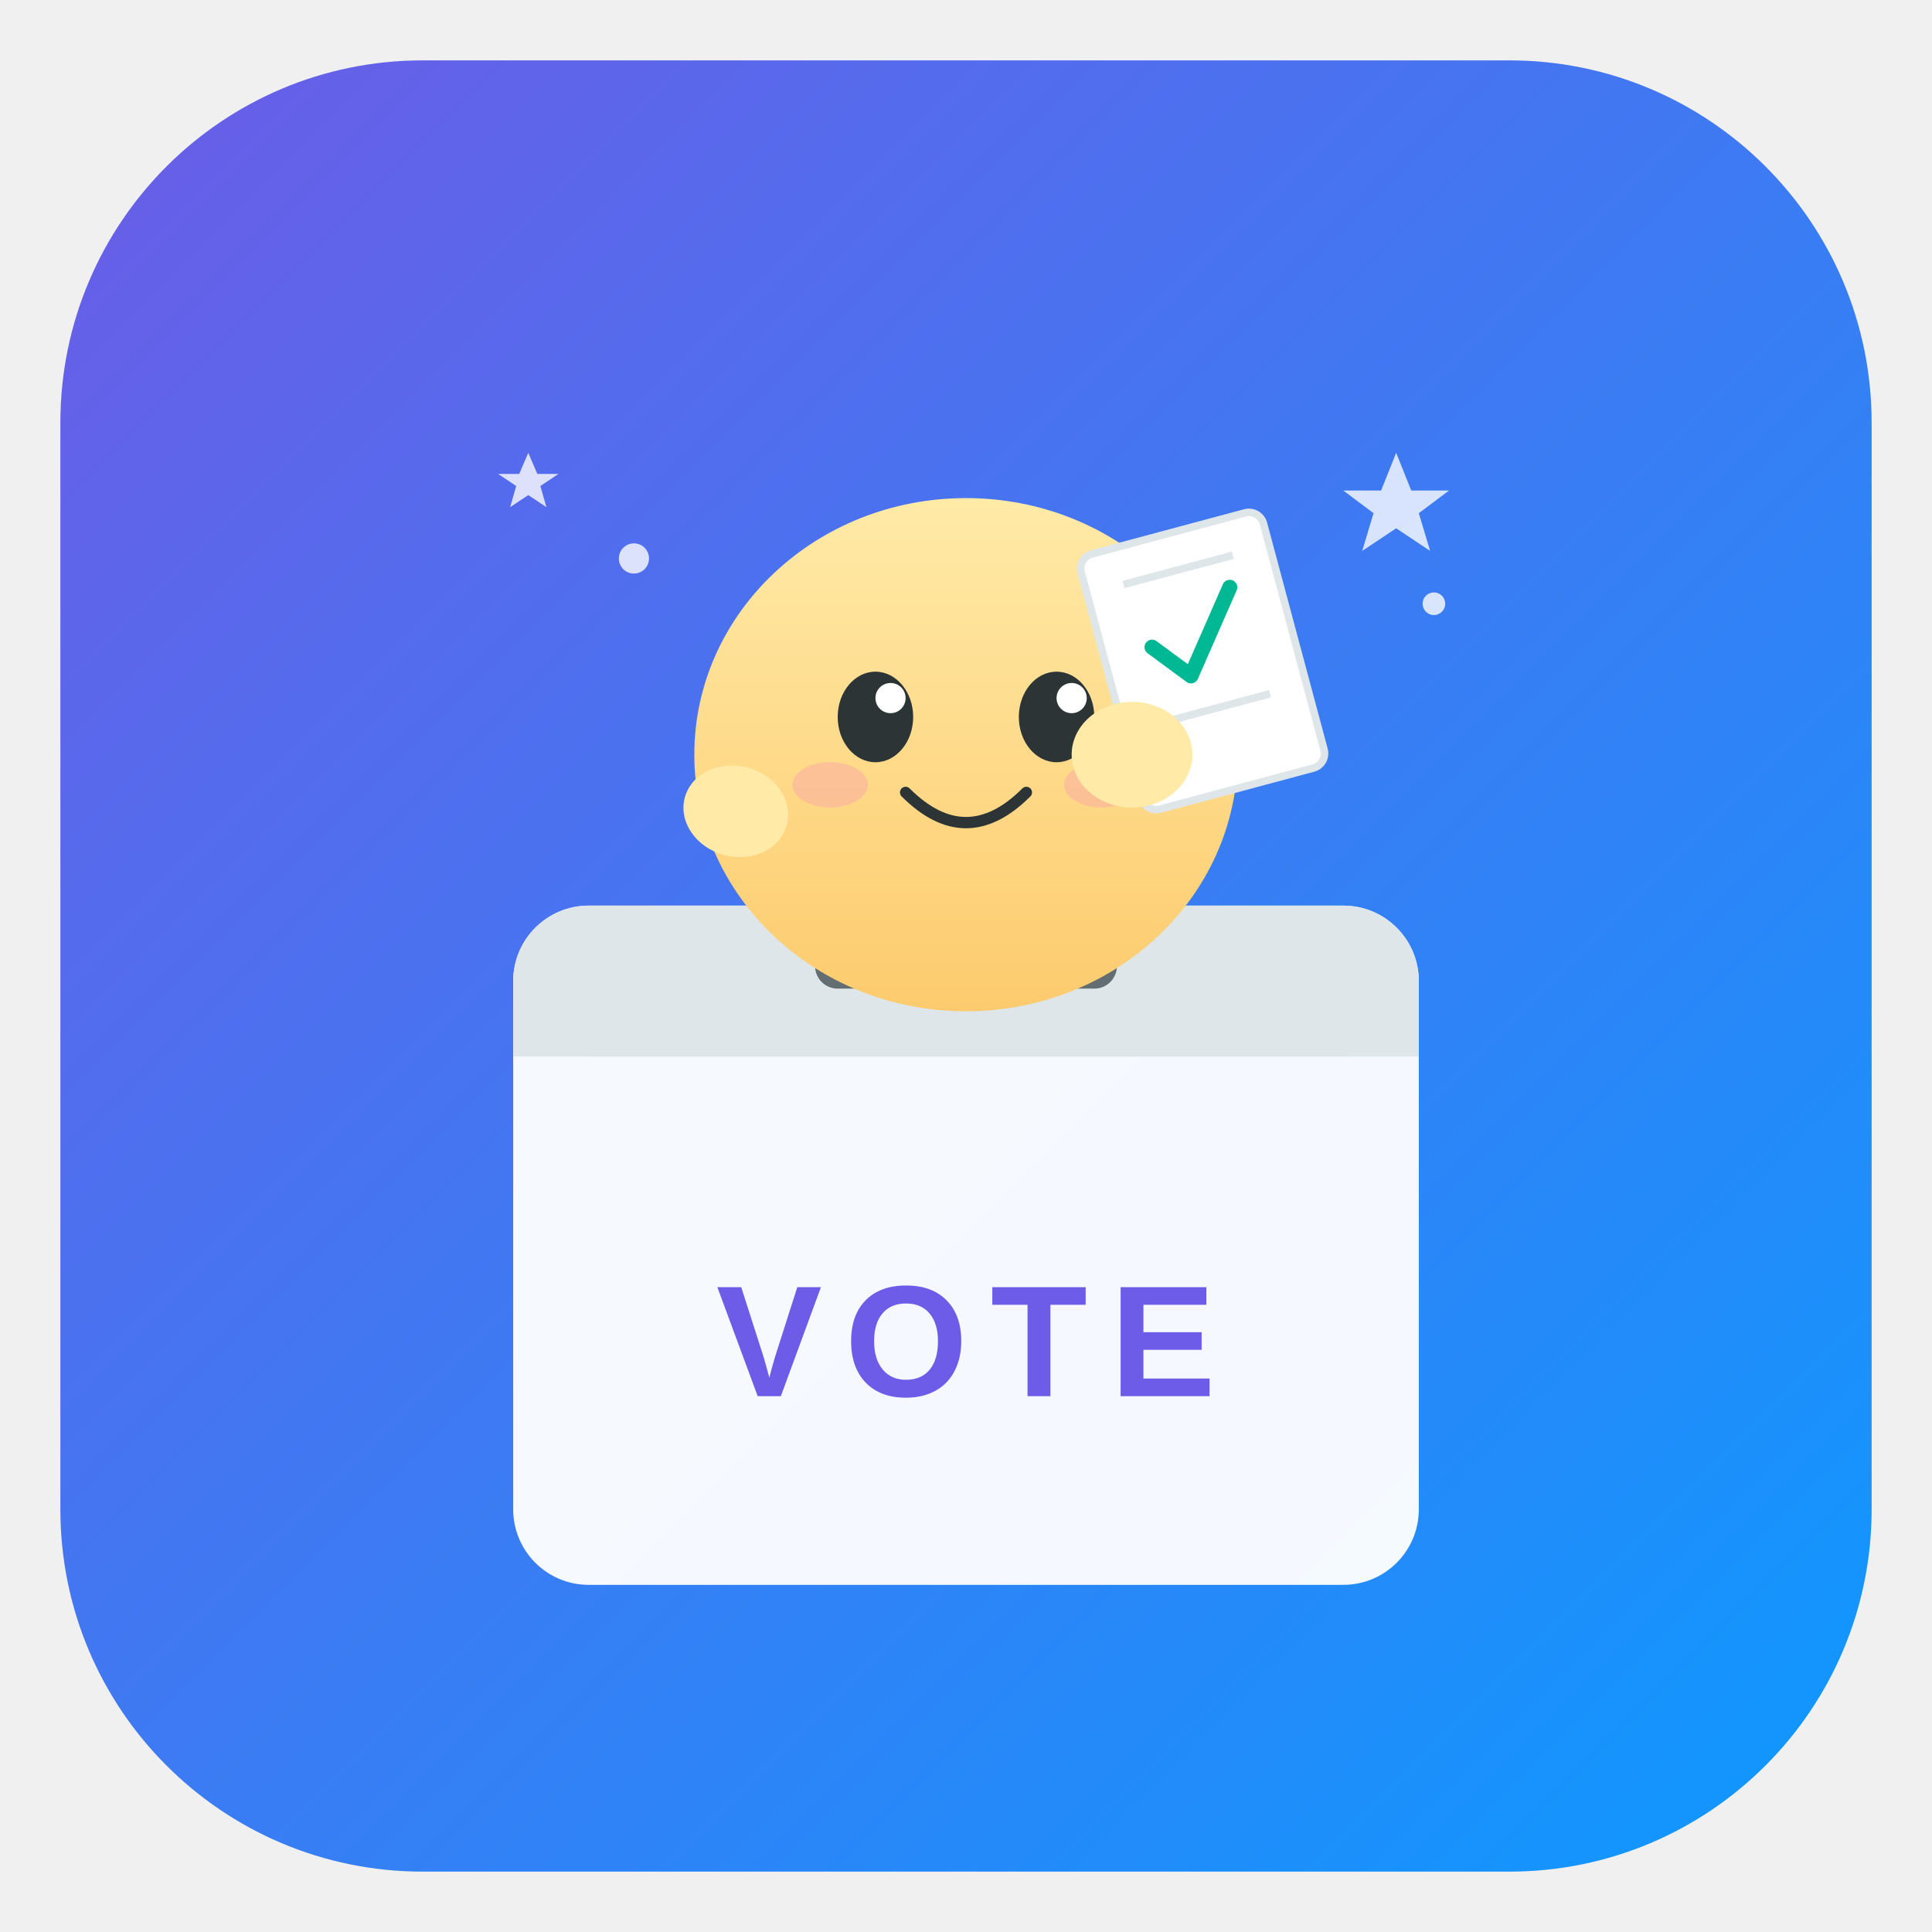
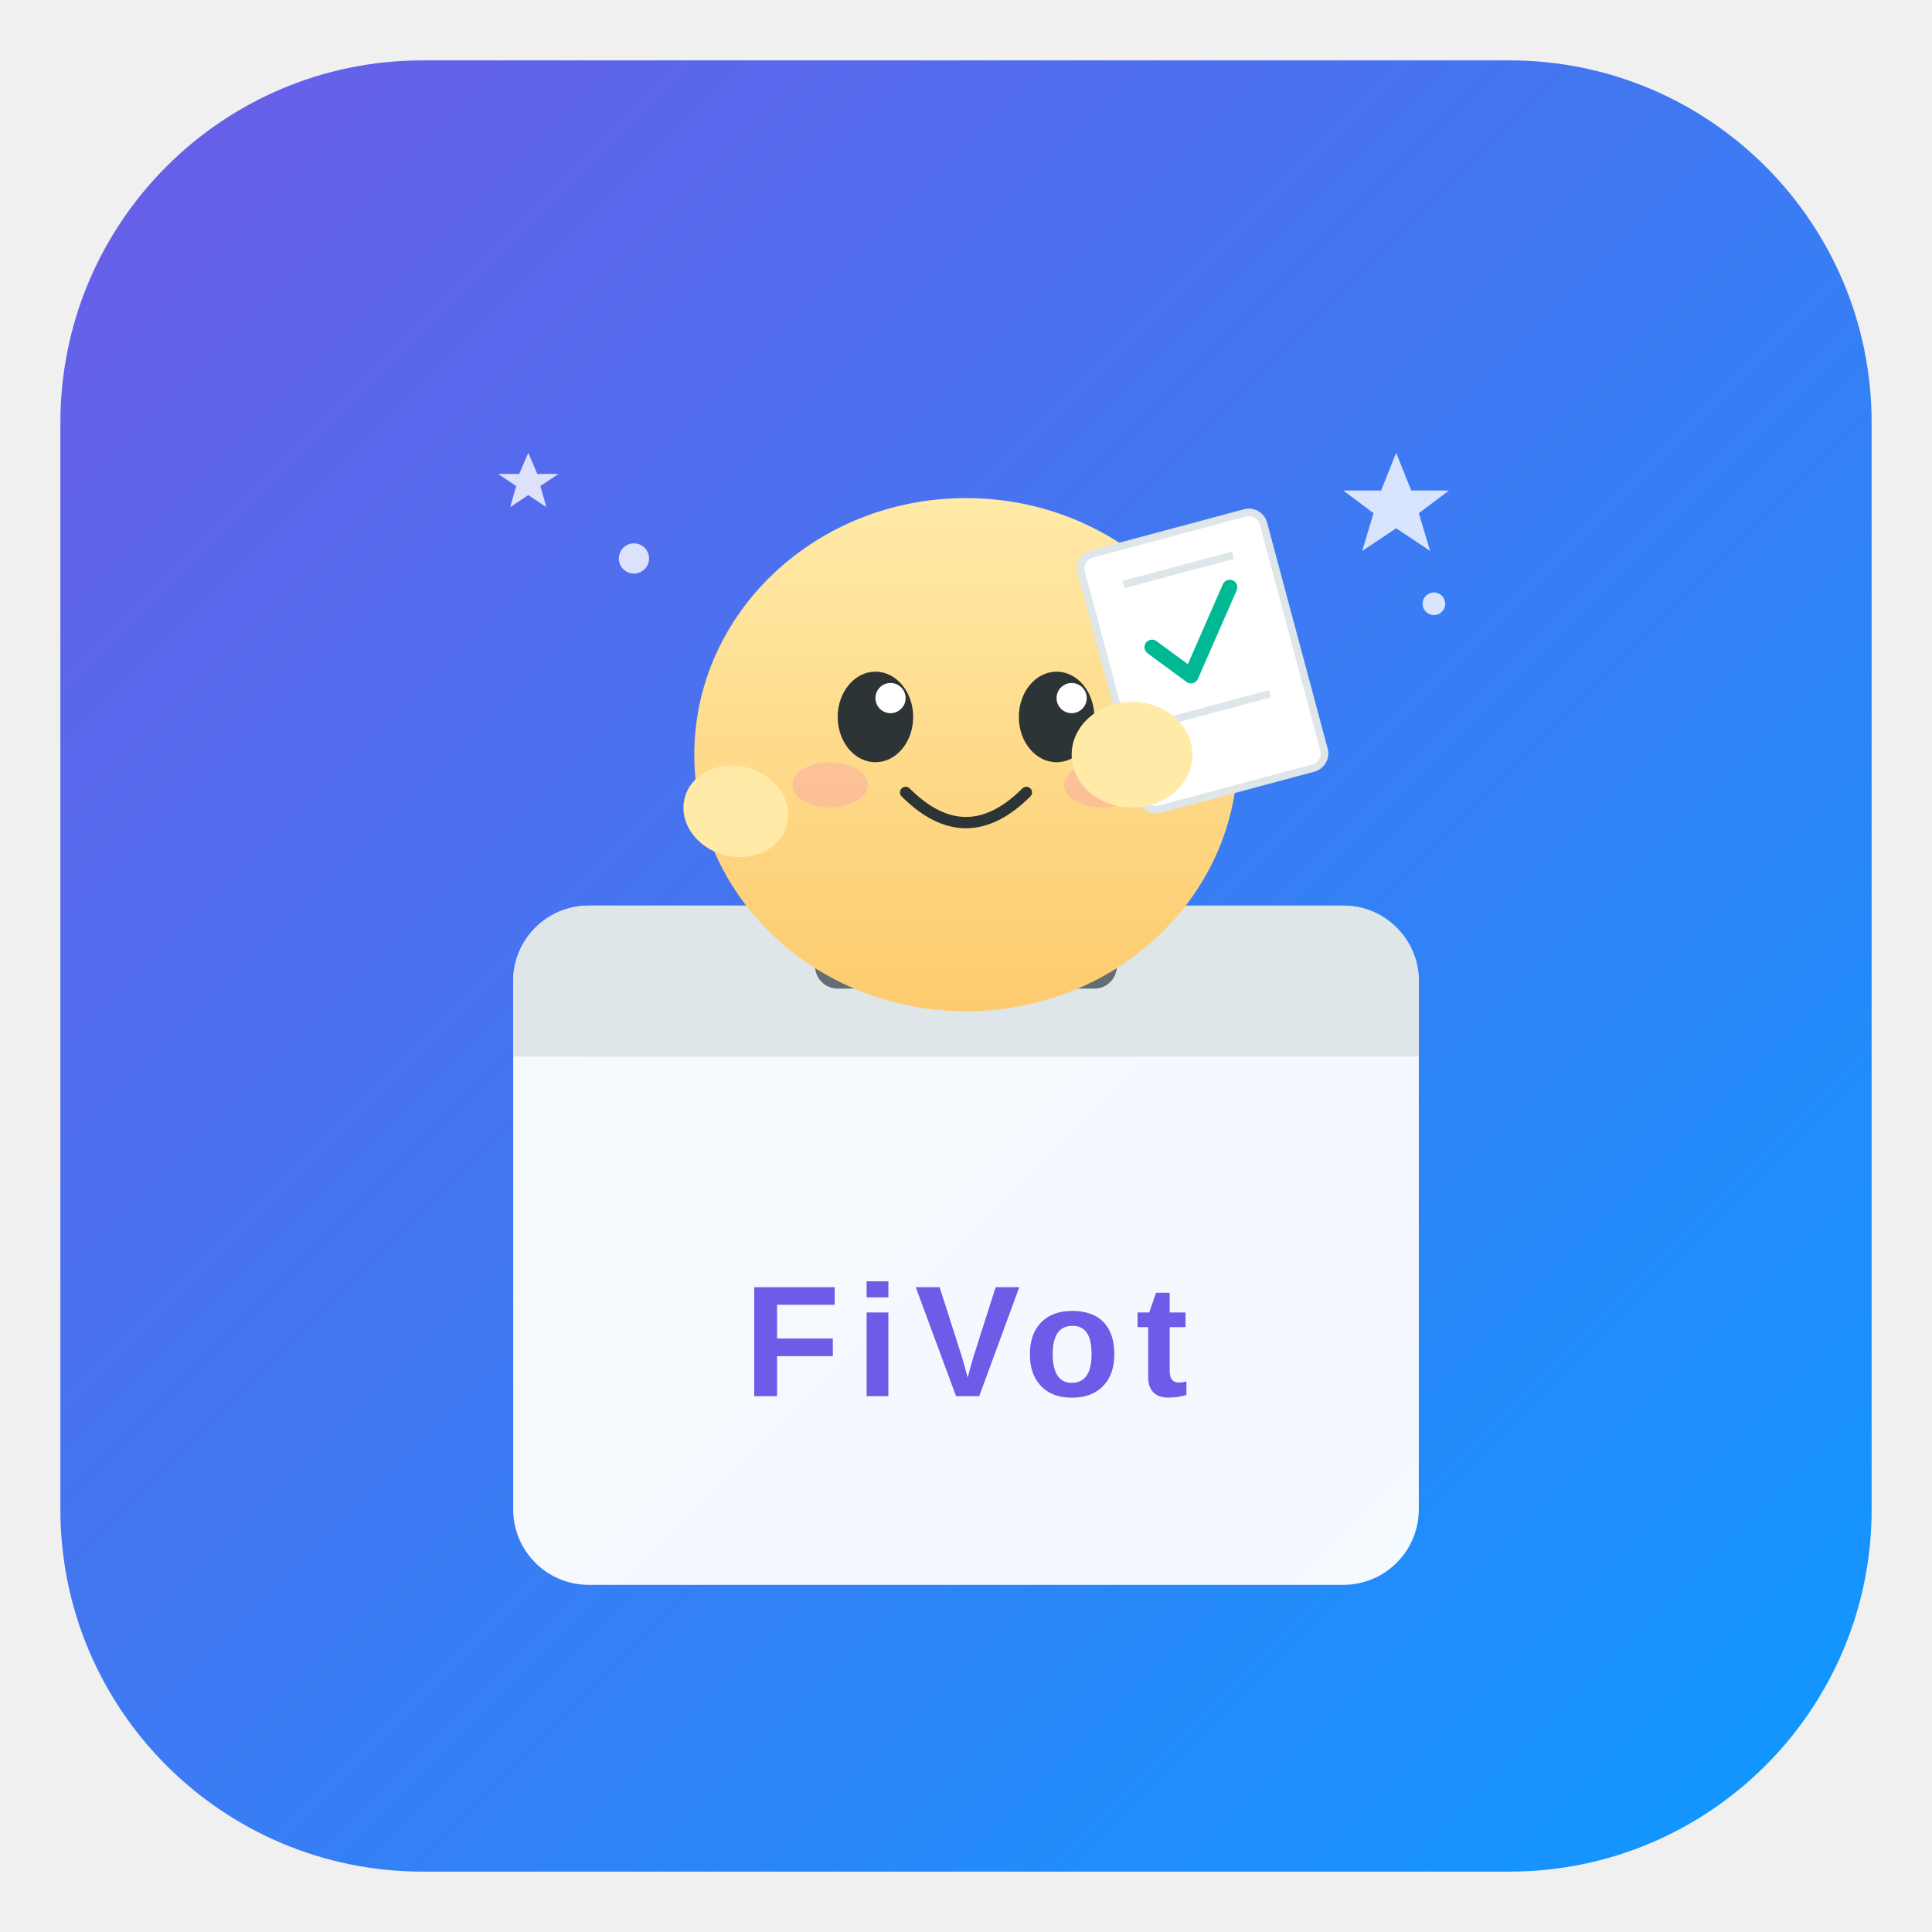
<svg xmlns="http://www.w3.org/2000/svg" viewBox="0 0 512 512" width="512" height="512">
  <defs>
    <linearGradient id="bg" x1="0%" y1="0%" x2="100%" y2="100%">
      <stop offset="0%" style="stop-color:#6C5CE7" />
      <stop offset="100%" style="stop-color:#0D99FF" />
    </linearGradient>
    <linearGradient id="body" x1="0%" y1="0%" x2="0%" y2="100%">
      <stop offset="0%" style="stop-color:#FFEAA7" />
      <stop offset="100%" style="stop-color:#FDCB6E" />
    </linearGradient>
  </defs>
  <rect x="16" y="16" width="480" height="480" rx="96" fill="url(#bg)" />
  <rect x="136" y="240" width="240" height="180" rx="20" fill="#FFFFFF" opacity="0.95" />
  <rect x="136" y="240" width="240" height="40" rx="20" fill="#DFE6E9" />
  <rect x="136" y="260" width="240" height="20" fill="#DFE6E9" />
  <rect x="216" y="250" width="80" height="12" rx="6" fill="#636E72" />
  <ellipse cx="256" cy="200" rx="72" ry="68" fill="url(#body)" />
  <ellipse cx="232" cy="190" rx="10" ry="12" fill="#2D3436" />
  <ellipse cx="280" cy="190" rx="10" ry="12" fill="#2D3436" />
  <circle cx="236" cy="185" r="4" fill="#FFFFFF" />
  <circle cx="284" cy="185" r="4" fill="#FFFFFF" />
  <path d="M240 210 Q256 226 272 210" stroke="#2D3436" stroke-width="3" fill="none" stroke-linecap="round" />
  <ellipse cx="220" cy="208" rx="10" ry="6" fill="#FAB1A0" opacity="0.6" />
  <ellipse cx="292" cy="208" rx="10" ry="6" fill="#FAB1A0" opacity="0.6" />
  <g transform="rotate(-15, 320, 180)">
    <rect x="295" y="140" width="50" height="70" rx="4" fill="#FFFFFF" stroke="#DFE6E9" stroke-width="2" />
    <path d="M308 168 L316 178 L332 158" stroke="#00B894" stroke-width="4" fill="none" stroke-linecap="round" stroke-linejoin="round" />
    <line x1="305" y1="150" x2="335" y2="150" stroke="#DFE6E9" stroke-width="2" />
    <line x1="305" y1="188" x2="335" y2="188" stroke="#DFE6E9" stroke-width="2" />
  </g>
  <ellipse cx="300" cy="200" rx="16" ry="14" fill="#FFEAA7" />
  <ellipse cx="195" cy="215" rx="14" ry="12" fill="#FFEAA7" transform="rotate(15, 195, 215)" />
  <g fill="#FFFFFF" opacity="0.8">
    <polygon points="370,120 374,130 384,130 376,136 379,146 370,140 361,146 364,136 356,130 366,130" />
    <polygon points="150,130 153,137 160,137 154,141 156,148 150,144 144,148 146,141 140,137 147,137" transform="scale(0.8) translate(25, 20)" />
    <circle cx="168" cy="148" r="4" />
    <circle cx="380" cy="160" r="3" />
  </g>
-   <text x="256" y="370" text-anchor="middle" font-family="Arial, sans-serif" font-weight="900" font-size="42" fill="#6C5CE7" letter-spacing="6">VOTE</text>
+   <text x="256" y="370" text-anchor="middle" font-family="Arial, sans-serif" font-weight="900" font-size="42" fill="#6C5CE7" letter-spacing="4">FiVot</text>
</svg>
